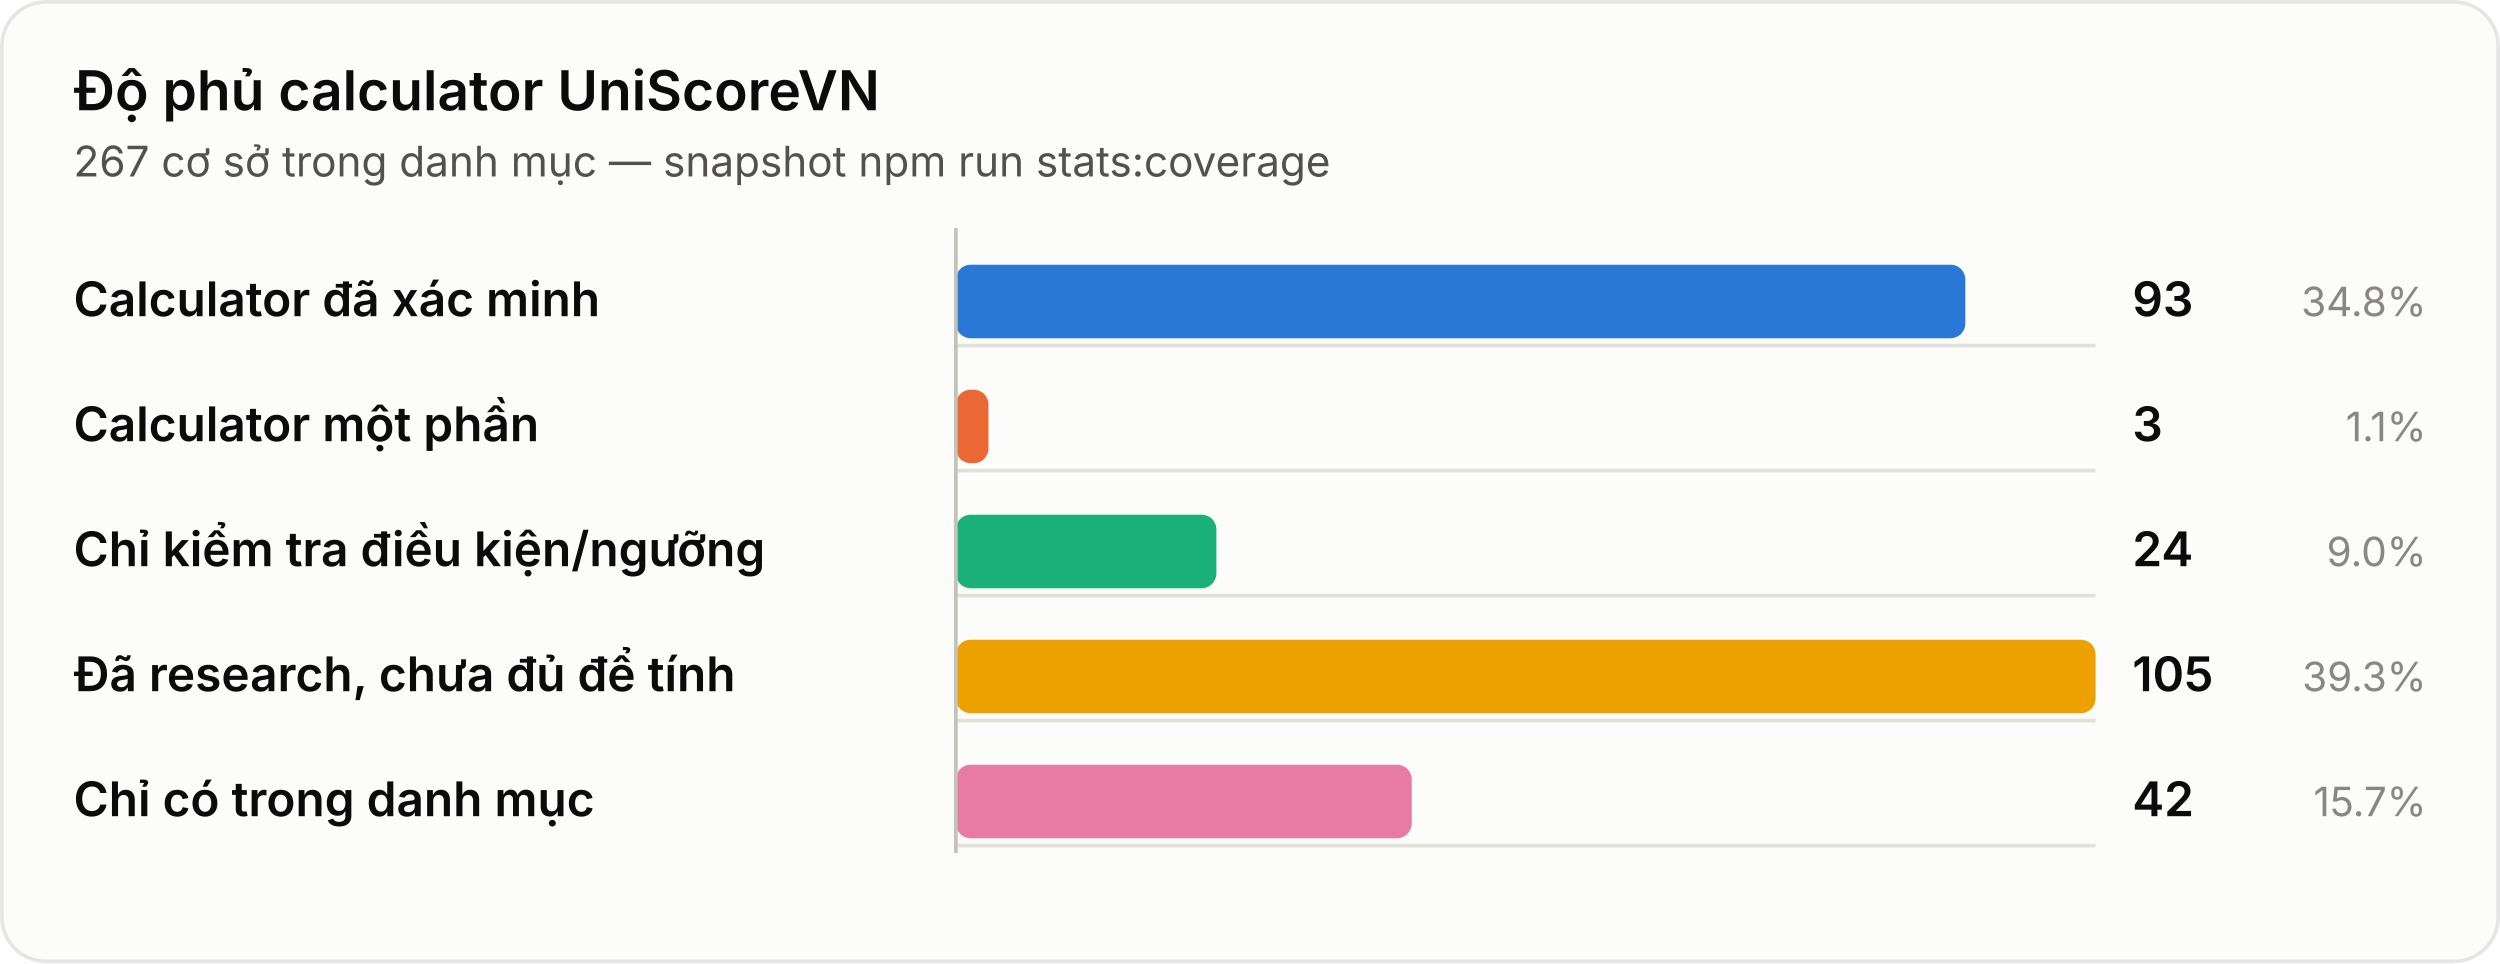
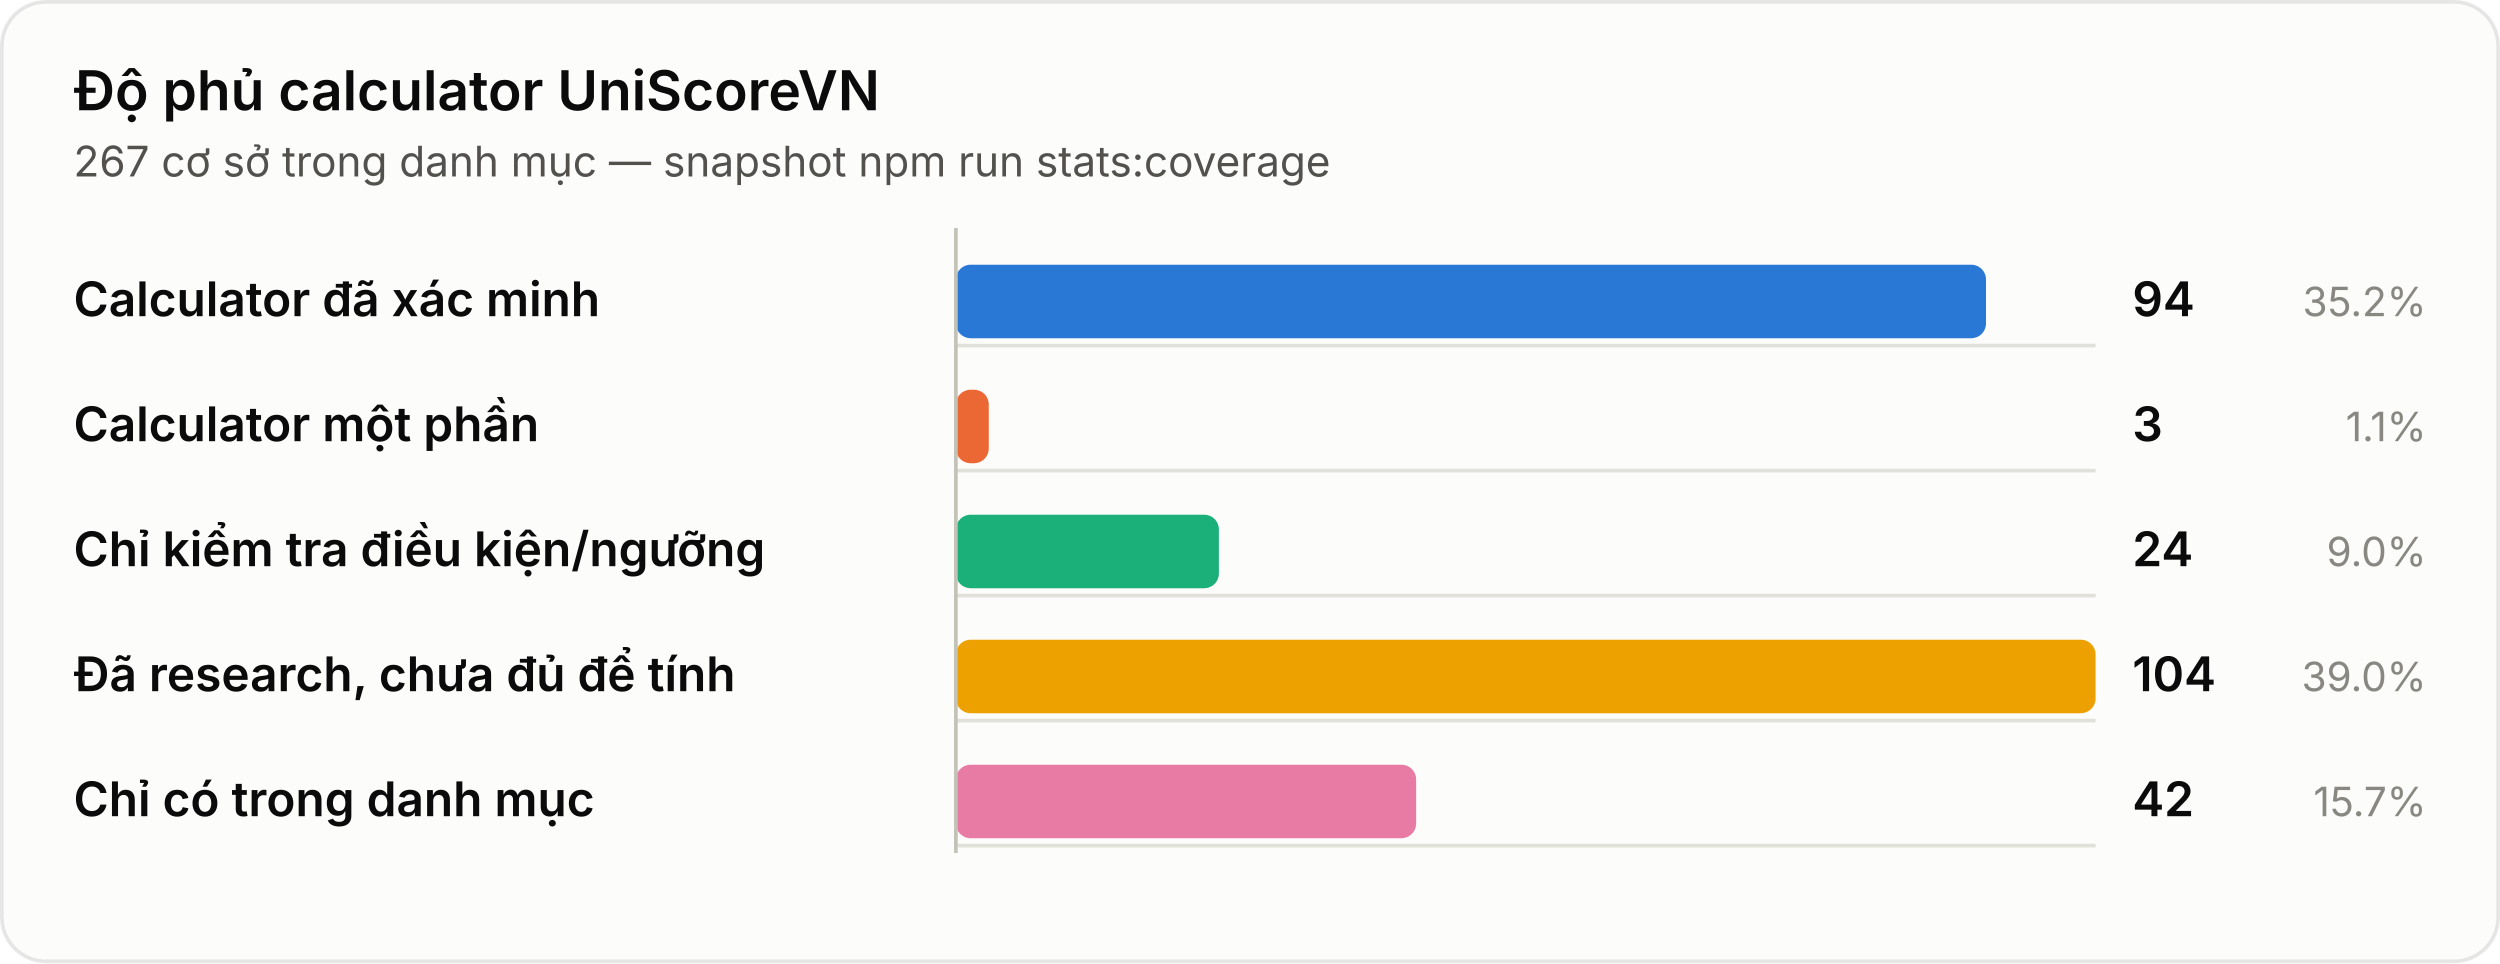
<svg xmlns="http://www.w3.org/2000/svg" width="680" height="262" viewBox="0 0 680 262" font-family="system-ui, -apple-system, Segoe UI, sans-serif">
  <rect x="0.5" y="0.5" width="679" height="261" rx="12" fill="#fcfcfb" stroke="rgba(11,11,11,0.10)" />
  <text x="20" y="30" font-size="15" font-weight="600" fill="#0b0b0b">Độ phủ calculator UniScoreVN</text>
  <text x="20" y="48" font-size="11.5" fill="#52514e">267 cơ sở trong danh mục — snapshot npm run stats:coverage</text>
  <g transform="translate(20, 10)">
    <text x="0" y="76" font-size="13" font-weight="600" fill="#0b0b0b">Calculator đã xác minh</text>
    <line x1="240" y1="84" x2="550" y2="84" stroke="#e1e0d9" stroke-width="1" />
-     <rect x="240" y="62" width="274.571" height="20" rx="4" fill="#2a78d6" />
-     <text x="560" y="76" font-size="13" font-weight="600" fill="#0b0b0b" text-anchor="start">93</text>
-     <text x="640" y="76" font-size="11" fill="#898781" text-anchor="end">34.8%</text>
+     <rect x="240" y="62" width="280.192" height="20" rx="4" fill="#2a78d6" />
+     <text x="560" y="76" font-size="13" font-weight="600" fill="#0b0b0b" text-anchor="start">94</text>
+     <text x="640" y="76" font-size="11" fill="#898781" text-anchor="end">35.2%</text>
    <text x="0" y="110" font-size="13" font-weight="600" fill="#0b0b0b">Calculator một phần</text>
    <line x1="240" y1="118" x2="550" y2="118" stroke="#e1e0d9" stroke-width="1" />
-     <rect x="240" y="96" width="8.857" height="20" rx="4" fill="#eb6834" />
+     <rect x="240" y="96" width="8.942" height="20" rx="4" fill="#eb6834" />
    <text x="560" y="110" font-size="13" font-weight="600" fill="#0b0b0b" text-anchor="start">3</text>
    <text x="640" y="110" font-size="11" fill="#898781" text-anchor="end">1.1%</text>
    <text x="0" y="144" font-size="13" font-weight="600" fill="#0b0b0b">Chỉ kiểm tra điều kiện/ngưỡng</text>
    <line x1="240" y1="152" x2="550" y2="152" stroke="#e1e0d9" stroke-width="1" />
-     <rect x="240" y="130" width="70.857" height="20" rx="4" fill="#1baf7a" />
+     <rect x="240" y="130" width="71.538" height="20" rx="4" fill="#1baf7a" />
    <text x="560" y="144" font-size="13" font-weight="600" fill="#0b0b0b" text-anchor="start">24</text>
    <text x="640" y="144" font-size="11" fill="#898781" text-anchor="end">9.0%</text>
    <text x="0" y="178" font-size="13" font-weight="600" fill="#0b0b0b">Đã research, chưa đủ để tính</text>
    <line x1="240" y1="186" x2="550" y2="186" stroke="#e1e0d9" stroke-width="1" />
    <rect x="240" y="164" width="310" height="20" rx="4" fill="#eda100" />
-     <text x="560" y="178" font-size="13" font-weight="600" fill="#0b0b0b" text-anchor="start">105</text>
-     <text x="640" y="178" font-size="11" fill="#898781" text-anchor="end">39.3%</text>
+     <text x="560" y="178" font-size="13" font-weight="600" fill="#0b0b0b" text-anchor="start">104</text>
+     <text x="640" y="178" font-size="11" fill="#898781" text-anchor="end">39.0%</text>
    <text x="0" y="212" font-size="13" font-weight="600" fill="#0b0b0b">Chỉ có trong danh mục</text>
    <line x1="240" y1="220" x2="550" y2="220" stroke="#e1e0d9" stroke-width="1" />
-     <rect x="240" y="198" width="124" height="20" rx="4" fill="#e87ba4" />
+     <rect x="240" y="198" width="125.192" height="20" rx="4" fill="#e87ba4" />
    <text x="560" y="212" font-size="13" font-weight="600" fill="#0b0b0b" text-anchor="start">42</text>
    <text x="640" y="212" font-size="11" fill="#898781" text-anchor="end">15.7%</text>
    <line x1="240" y1="52" x2="240" y2="222" stroke="#c3c2b7" stroke-width="1" />
  </g>
</svg>
